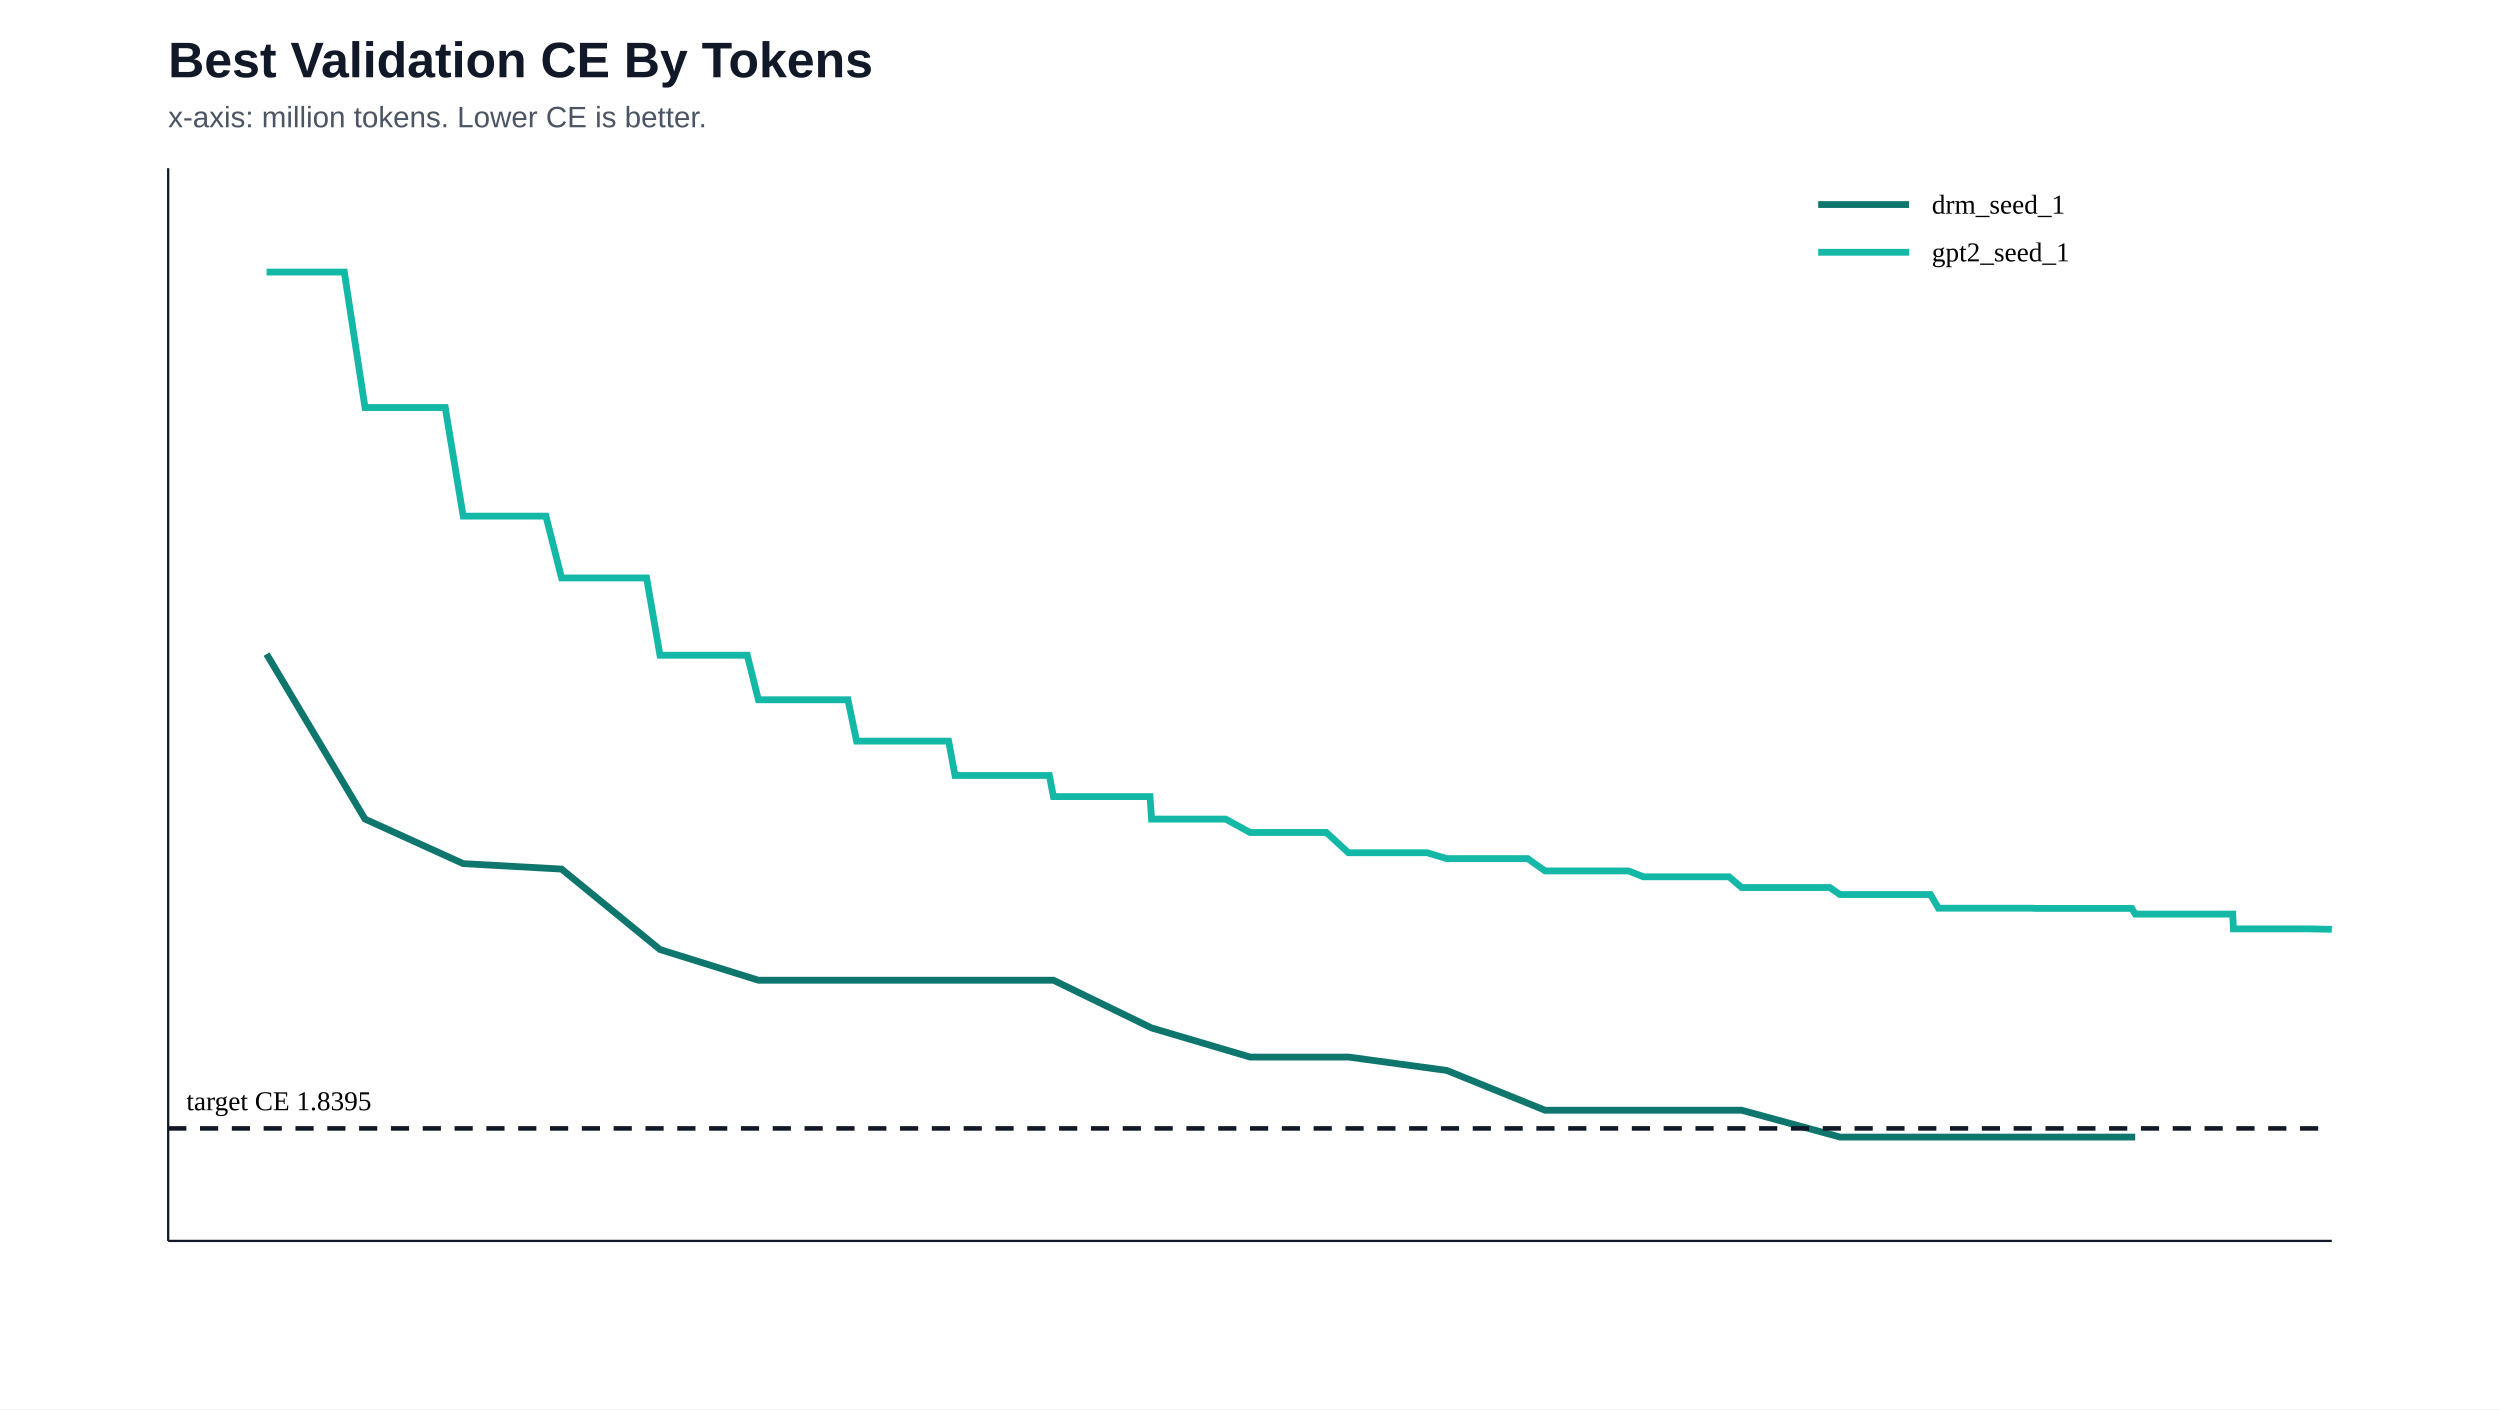
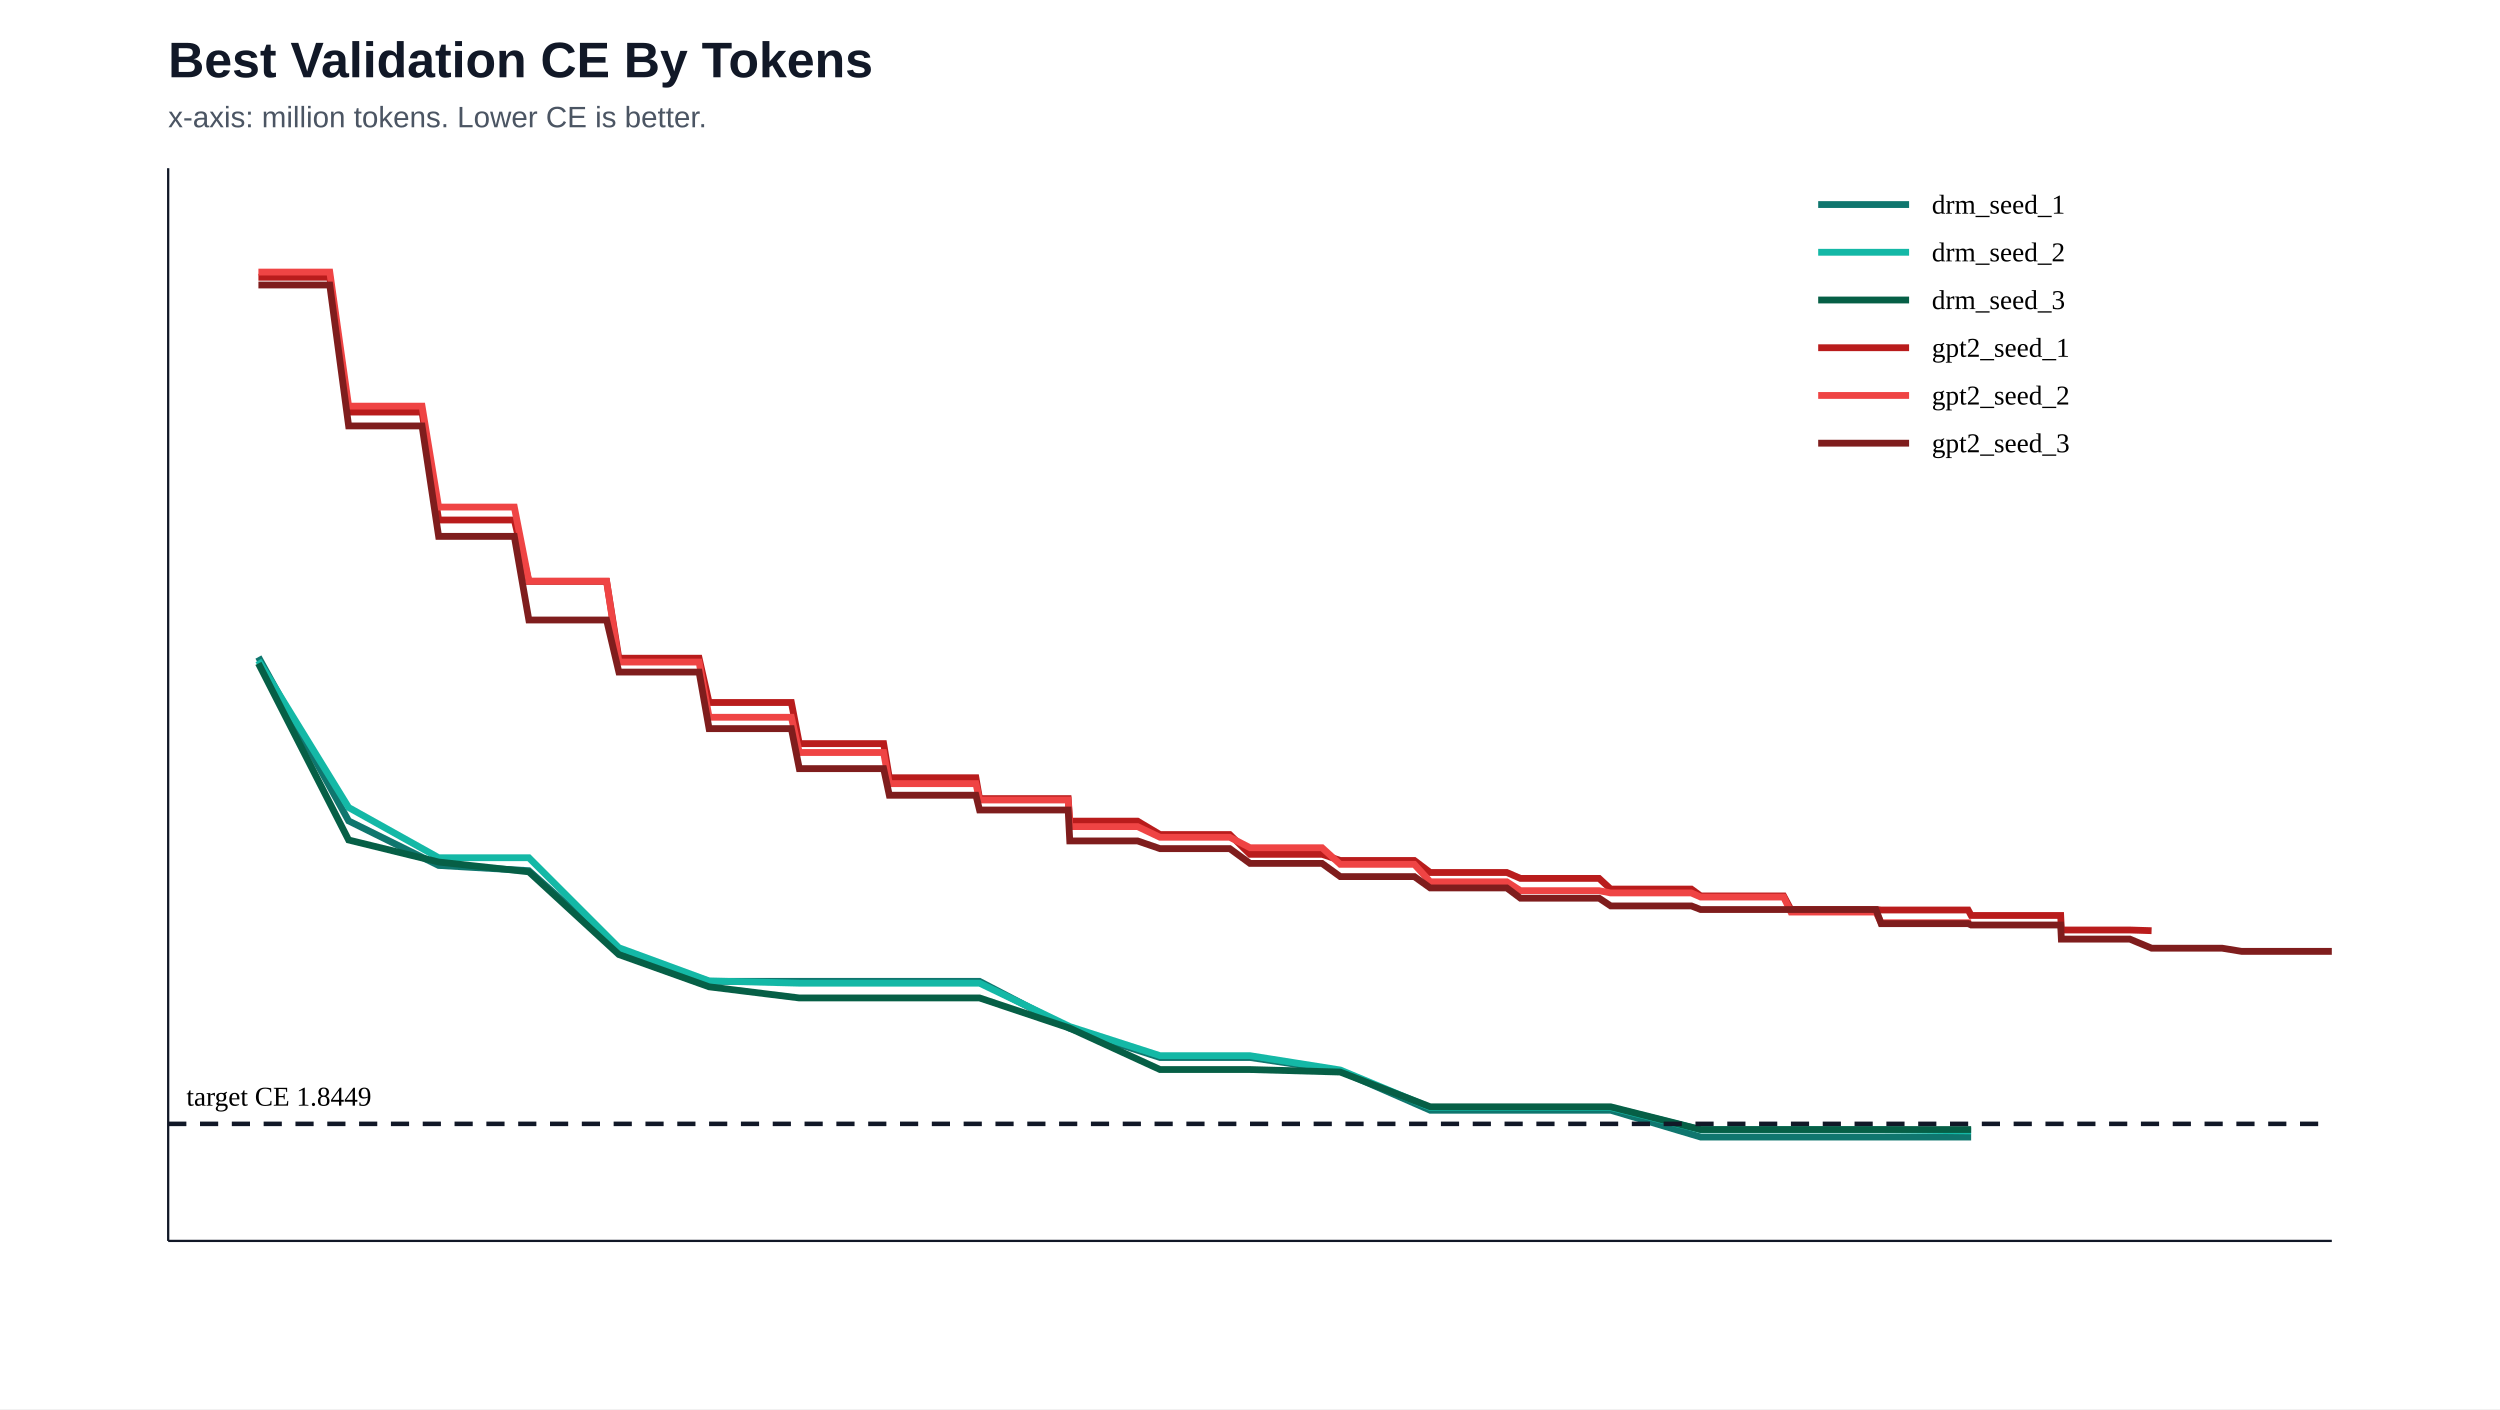
<svg xmlns="http://www.w3.org/2000/svg" width="1100" height="620" viewBox="0 0 1100 620">
  <rect width="100%" height="100%" fill="white" />
  <text x="74" y="34" font-size="22" font-family="Arial" font-weight="700" fill="#111827">Best Validation CE By Tokens</text>
  <text x="74" y="56" font-size="13" font-family="Arial" fill="#4b5563">x-axis: million tokens. Lower CE is better.</text>
  <line x1="74" y1="546" x2="1026" y2="546" stroke="#111827" />
  <line x1="74" y1="74" x2="74" y2="546" stroke="#111827" />
-   <polyline points="117.3,287.8 160.6,360.4 203.8,380.0 247.1,382.4 290.4,417.8 333.7,431.3 376.9,431.3 420.2,431.3 463.5,431.3 506.7,452.3 550.0,465.1 593.3,465.1 636.6,471.0 679.8,488.5 723.1,488.5 766.3,488.5 809.6,500.3 852.9,500.3 896.2,500.3 939.5,500.3" fill="none" stroke="#0f766e" stroke-width="3" />
+   <polyline points="113.7,289.1 153.4,361.2 193.0,380.8 232.7,383.1 272.3,418.3 312.0,431.8 351.7,431.8 391.3,431.8 431.0,431.8 470.7,452.5 510.4,465.3 550.0,465.3 589.7,471.2 629.3,488.5 669.0,488.5 708.7,488.5 748.3,500.3 788.0,500.3 827.7,500.3 867.3,500.3" fill="none" stroke="#0f766e" stroke-width="3" />
  <line x1="800" y1="90" x2="840" y2="90" stroke="#0f766e" stroke-width="3" />
  <text x="850" y="94" font-size="12">drm_seed_1</text>
-   <polyline points="117.3,119.7 118.3,119.7 129.4,119.7 140.5,119.7 151.5,119.7 160.6,179.3 162.6,179.3 173.7,179.3 184.8,179.3 195.9,179.3 203.8,227.1 206.9,227.1 218.0,227.1 229.1,227.1 240.2,227.1 247.1,254.3 251.2,254.3 262.3,254.3 273.4,254.3 284.5,254.3 290.4,288.3 295.5,288.3 306.6,288.3 317.7,288.3 328.8,288.3 333.7,307.9 339.9,307.9 350.9,307.9 362.0,307.9 373.1,307.9 376.9,326.1 384.2,326.1 395.2,326.1 406.3,326.1 417.4,326.1 420.2,341.2 428.5,341.2 439.6,341.2 450.6,341.2 461.7,341.2 463.5,350.5 472.8,350.5 483.9,350.5 494.9,350.5 506.0,350.5 506.7,360.4 517.1,360.4 528.2,360.4 539.3,360.4 550.0,366.3 550.3,366.3 561.4,366.3 572.5,366.3 583.6,366.3 593.3,375.2 594.6,375.2 605.7,375.2 616.8,375.2 627.9,375.2 636.6,377.8 639.0,377.8 650.0,377.8 661.1,377.8 672.2,377.8 679.8,383.2 683.3,383.2 694.3,383.2 705.4,383.2 716.5,383.2 723.1,385.8 727.6,385.8 738.6,385.8 749.7,385.8 760.8,385.8 766.3,390.5 771.9,390.5 783.0,390.5 794.0,390.5 805.1,390.5 809.6,393.6 816.2,393.6 827.3,393.6 838.3,393.6 849.4,393.6 852.9,399.6 860.5,399.6 871.6,399.6 882.7,399.6 893.7,399.6 896.2,399.7 904.8,399.7 915.9,399.7 927.0,399.7 938.0,399.7 939.5,402.2 949.1,402.2 960.2,402.2 971.3,402.2 982.4,402.2 982.7,408.7 993.4,408.7 1004.5,408.7 1015.6,408.7 1026.0,408.9" fill="none" stroke="#14b8a6" stroke-width="3" />
+   <polyline points="113.7,290.6 153.4,355.3 193.0,377.4 232.7,377.4 272.3,417.0 312.0,431.6 351.7,432.6 391.3,432.6 431.0,432.6 470.7,451.7 510.4,464.5 550.0,464.5 589.7,470.8 629.3,487.3 669.0,487.3 708.7,487.3 748.3,497.1 788.0,497.1 827.7,497.1 867.3,497.6" fill="none" stroke="#14b8a6" stroke-width="3" />
  <line x1="800" y1="111" x2="840" y2="111" stroke="#14b8a6" stroke-width="3" />
-   <text x="850" y="115" font-size="12">gpt2_seed_1</text>
-   <line x1="74" y1="496.5" x2="1026" y2="496.5" stroke="#111827" stroke-width="2" stroke-dasharray="8 6" />
-   <text x="82" y="488.5" font-size="12">target CE 1.8395</text>
+   <text x="850" y="115" font-size="12">drm_seed_2</text>
+   <polyline points="113.7,291.9 153.4,369.6 193.0,379.3 232.7,383.6 272.3,420.0 312.0,434.2 351.7,439.1 391.3,439.1 431.0,439.1 470.7,452.4 510.4,470.6 550.0,470.6 589.7,471.7 629.3,487.0 669.0,487.0 708.7,487.0 748.3,497.0 788.0,497.0 827.7,497.0 867.3,497.0" fill="none" stroke="#065f46" stroke-width="3" />
+   <line x1="800" y1="132" x2="840" y2="132" stroke="#065f46" stroke-width="3" />
+   <text x="850" y="136" font-size="12">drm_seed_3</text>
+   <polyline points="113.7,122.0 114.6,122.0 124.8,122.0 134.9,122.0 145.1,122.0 153.4,181.3 155.2,181.3 165.4,181.3 175.5,181.3 185.7,181.3 193.0,228.8 195.9,228.8 206.0,228.8 216.2,228.8 226.3,228.8 232.7,255.8 236.5,255.8 246.6,255.8 256.8,255.8 266.9,255.8 272.3,289.6 277.1,289.6 287.2,289.6 297.4,289.6 307.6,289.6 312.0,309.1 317.7,309.1 327.9,309.1 338.0,309.1 348.2,309.1 351.7,327.2 358.3,327.2 368.5,327.2 378.6,327.2 388.8,327.2 391.3,342.2 398.9,342.2 409.1,342.2 419.3,342.2 429.4,342.2 431.0,351.4 439.6,351.4 449.7,351.4 459.9,351.4 470.0,351.4 470.7,361.3 480.2,361.3 490.3,361.3 500.5,361.3 510.4,367.2 510.6,367.2 520.8,367.2 531.0,367.2 541.1,367.2 550.0,375.9 551.3,375.9 561.4,375.9 571.6,375.9 581.7,375.9 589.7,378.6 591.9,378.6 602.0,378.6 612.2,378.6 622.3,378.6 629.3,383.9 632.5,383.9 642.6,383.9 652.8,383.9 663.0,383.9 669.0,386.5 673.1,386.5 683.3,386.5 693.4,386.5 703.6,386.5 708.7,391.2 713.7,391.2 723.9,391.2 734.0,391.2 744.2,391.2 748.3,394.2 754.3,394.2 764.5,394.2 774.7,394.2 784.8,394.2 788.0,400.2 795.0,400.2 805.1,400.2 815.3,400.2 825.4,400.2 827.7,400.4 835.6,400.4 845.7,400.4 855.9,400.4 866.0,400.4 867.3,402.8 876.2,402.8 886.4,402.8 896.5,402.8 906.7,402.8 907.0,409.2 916.8,409.2 927.0,409.2 937.1,409.2 946.7,409.5" fill="none" stroke="#b91c1c" stroke-width="3" />
+   <line x1="800" y1="153" x2="840" y2="153" stroke="#b91c1c" stroke-width="3" />
+   <text x="850" y="157" font-size="12">gpt2_seed_1</text>
+   <polyline points="113.7,119.7 114.6,119.7 124.8,119.7 134.9,119.7 145.1,119.7 153.4,178.7 155.2,178.7 165.4,178.7 175.5,178.7 185.7,178.7 193.0,223.1 195.9,223.1 206.0,223.1 216.2,223.1 226.3,223.1 232.7,255.7 236.5,255.7 246.6,255.7 256.8,255.7 266.9,255.7 272.3,291.3 277.1,291.3 287.2,291.3 297.4,291.3 307.6,291.3 312.0,315.6 317.7,315.6 327.9,315.6 338.0,315.6 348.2,315.6 351.7,331.1 358.3,331.1 368.5,331.1 378.6,331.1 388.8,331.1 391.3,344.8 398.9,344.8 409.1,344.8 419.3,344.8 429.4,344.8 431.0,352.0 439.6,352.0 449.7,352.0 459.9,352.0 470.0,352.0 470.7,363.7 480.2,363.7 490.3,363.7 500.5,363.7 510.4,368.4 510.6,368.4 520.8,368.4 531.0,368.4 541.1,368.4 550.0,373.0 551.3,373.0 561.4,373.0 571.6,373.0 581.7,373.0 589.7,380.3 591.9,380.3 602.0,380.3 612.2,380.3 622.3,380.3 629.3,388.0 632.5,388.0 642.6,388.0 652.8,388.0 663.0,388.0 669.0,391.9 673.1,391.9 683.3,391.9 693.4,391.9 703.6,391.9 708.7,392.9 713.7,392.9 723.9,392.9 734.0,392.9 744.2,392.9 748.3,394.7 754.3,394.7 764.5,394.7 774.7,394.7 784.8,394.7 788.0,401.3 795.0,401.3 805.1,401.3 815.3,401.3 825.4,401.3 827.7,406.0 835.6,406.0 845.7,406.0 855.9,406.0 866.0,406.0 867.3,406.0" fill="none" stroke="#ef4444" stroke-width="3" />
+   <line x1="800" y1="174" x2="840" y2="174" stroke="#ef4444" stroke-width="3" />
+   <text x="850" y="178" font-size="12">gpt2_seed_2</text>
+   <polyline points="113.7,125.4 114.6,125.4 124.8,125.4 134.9,125.4 145.1,125.4 153.4,187.4 155.2,187.4 165.4,187.4 175.5,187.4 185.7,187.4 193.0,236.0 195.9,236.0 206.0,236.0 216.2,236.0 226.3,236.0 232.7,272.8 236.5,272.8 246.6,272.8 256.8,272.8 266.9,272.8 272.3,295.7 277.1,295.7 287.2,295.7 297.4,295.7 307.6,295.7 312.0,320.6 317.7,320.6 327.9,320.6 338.0,320.6 348.2,320.6 351.7,338.2 358.3,338.2 368.5,338.2 378.6,338.2 388.8,338.2 391.3,349.9 398.9,349.9 409.1,349.9 419.3,349.9 429.4,349.9 431.0,356.4 439.6,356.4 449.7,356.4 459.9,356.4 470.0,356.4 470.7,370.0 480.2,370.0 490.3,370.0 500.5,370.0 510.4,373.4 510.6,373.4 520.8,373.4 531.0,373.4 541.1,373.4 550.0,379.9 551.3,379.9 561.4,379.9 571.6,379.9 581.7,379.9 589.7,385.7 591.9,385.7 602.0,385.7 612.2,385.7 622.3,385.7 629.3,390.7 632.5,390.7 642.6,390.7 652.8,390.7 663.0,390.7 669.0,395.2 673.1,395.2 683.3,395.2 693.4,395.2 703.6,395.2 708.7,398.6 713.7,398.6 723.9,398.6 734.0,398.6 744.2,398.6 748.3,400.2 754.3,400.2 764.5,400.2 774.7,400.2 784.8,400.2 788.0,400.2 795.0,400.2 805.1,400.2 815.3,400.2 825.4,400.2 827.7,406.4 835.6,406.4 845.7,406.4 855.9,406.4 866.0,406.4 867.3,407.0 876.2,407.0 886.4,407.0 896.5,407.0 906.7,407.0 907.0,413.2 916.8,413.2 927.0,413.2 937.1,413.2 946.7,417.2 947.3,417.2 957.4,417.2 967.6,417.2 977.7,417.2 986.3,418.6 987.9,418.6 998.1,418.6 1008.2,418.6 1018.4,418.6 1026.0,418.6" fill="none" stroke="#7f1d1d" stroke-width="3" />
+   <line x1="800" y1="195" x2="840" y2="195" stroke="#7f1d1d" stroke-width="3" />
+   <text x="850" y="199" font-size="12">gpt2_seed_3</text>
+   <line x1="74" y1="494.5" x2="1026" y2="494.5" stroke="#111827" stroke-width="2" stroke-dasharray="8 6" />
+   <text x="82" y="486.5" font-size="12">target CE 1.8449</text>
</svg>
